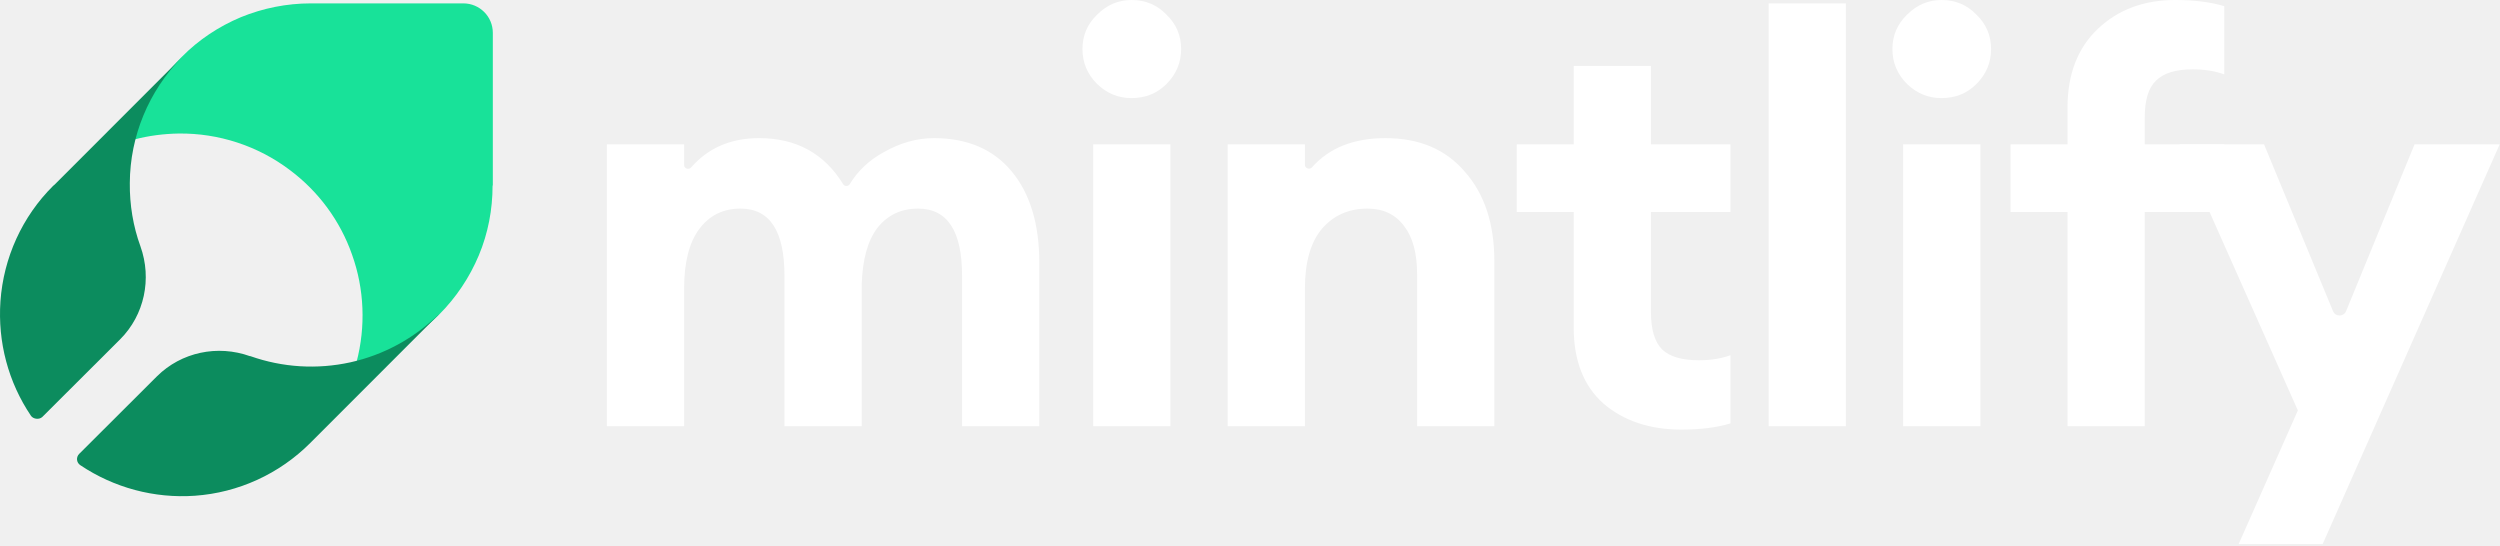
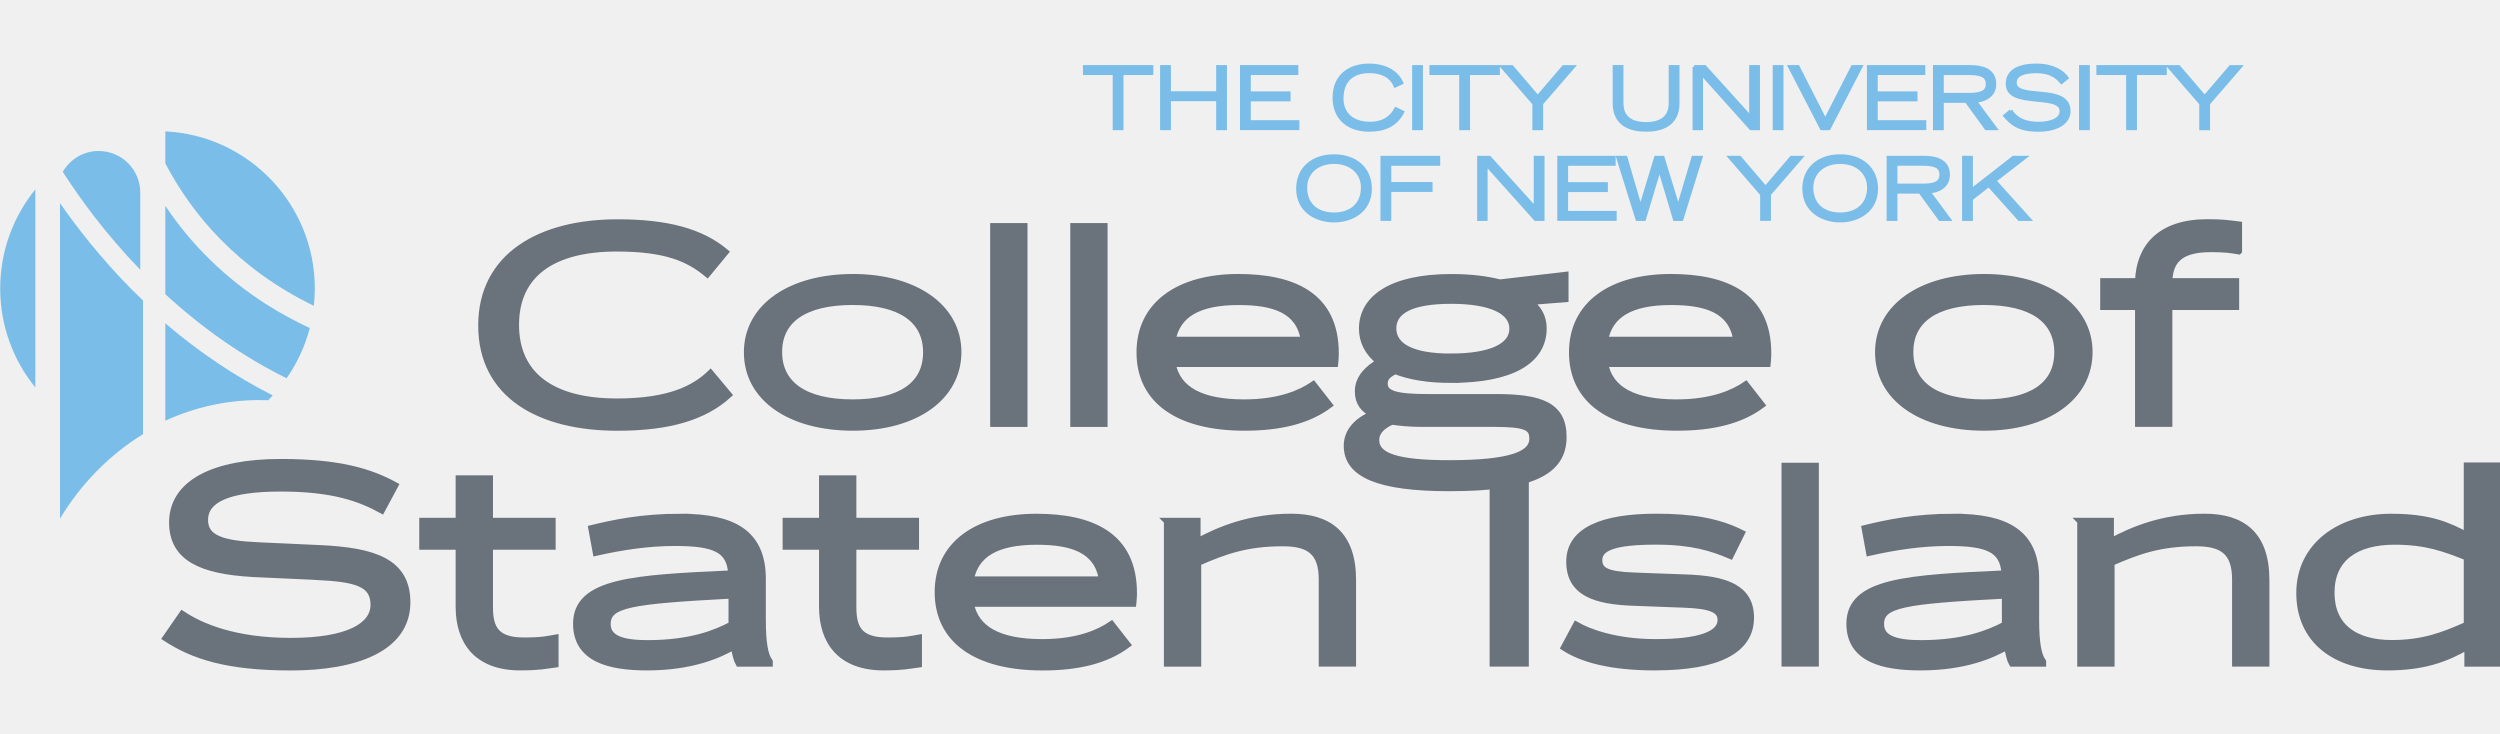
- <svg xmlns="http://www.w3.org/2000/svg" width="1682" height="367" viewBox="0 0 1682 367" fill="none">
-   <path d="M1562.69 366.037H1506.17L1546 276.14L1466.34 97.105H1523.24L1569.66 209.337C1571.28 213.26 1576.84 213.253 1578.45 209.325L1624.52 97.105H1681.79L1562.69 366.037Z" fill="white" />
-   <path d="M1391.02 286.761V142.622H1352.71V97.104H1391.02V72.449C1391.02 49.943 1397.85 32.242 1411.5 19.345C1425.16 6.448 1442.48 0 1463.47 0C1476.37 0 1487.37 1.391 1496.47 4.172V50.069C1490.4 47.793 1483.32 46.656 1475.23 46.656C1463.85 46.656 1455.63 49.184 1450.57 54.242C1445.51 59.046 1442.99 67.265 1442.99 78.897V97.104H1496.47V142.622H1442.99V286.761H1391.02Z" fill="white" />
-   <path d="M1306.22 66.001C1297.37 66.001 1289.66 62.84 1283.08 56.518C1276.51 49.943 1273.22 42.104 1273.22 33C1273.22 23.897 1276.51 16.184 1283.08 9.862C1289.66 3.287 1297.37 0 1306.22 0C1315.58 0 1323.42 3.287 1329.74 9.862C1336.31 16.184 1339.6 23.897 1339.6 33C1339.6 42.104 1336.31 49.943 1329.74 56.518C1323.42 62.84 1315.58 66.001 1306.22 66.001ZM1280.43 286.761V97.104H1332.39V286.761H1280.43Z" fill="white" />
-   <path d="M1189.94 286.761V2.276H1241.91V286.761H1189.94Z" fill="white" />
-   <path d="M1131.24 289.037C1110 289.037 1092.55 283.221 1078.89 271.588C1065.49 259.703 1058.79 242.634 1058.79 220.381V142.622H1020.48V97.104H1058.79V44.38H1110.76V97.104H1164.24V142.622H1110.76V210.14C1110.76 221.772 1113.29 230.117 1118.34 235.174C1123.4 239.979 1131.62 242.381 1143 242.381C1151.09 242.381 1158.17 241.243 1164.24 238.967V284.864C1155.14 287.646 1144.14 289.037 1131.24 289.037Z" fill="white" />
-   <path d="M825.979 286.761V97.104H877.945V110.967C877.945 113.311 881.135 114.347 882.688 112.591C894.273 99.485 910.773 92.932 932.187 92.932C954.946 92.932 972.774 100.518 985.67 115.69C998.82 130.61 1005.39 150.587 1005.39 175.622V286.761H953.429V184.346C953.429 170.438 950.521 159.691 944.704 152.104C938.888 144.265 930.67 140.346 920.049 140.346C907.405 140.346 897.164 144.898 889.325 154.001C881.738 163.105 877.945 176.507 877.945 194.208V286.761H825.979Z" fill="white" />
-   <path d="M761.286 66.001C752.436 66.001 744.723 62.84 738.148 56.518C731.574 49.943 728.286 42.104 728.286 33C728.286 23.897 731.574 16.184 738.148 9.862C744.723 3.287 752.436 0 761.286 0C770.643 0 778.482 3.287 784.804 9.862C791.379 16.184 794.666 23.897 794.666 33C794.666 42.104 791.379 49.943 784.804 56.518C778.482 62.84 770.643 66.001 761.286 66.001ZM735.493 286.761V97.104H787.459V286.761H735.493Z" fill="white" />
-   <path d="M647.273 286.761V185.484C647.273 155.392 637.411 140.346 617.686 140.346C606.307 140.346 597.204 144.645 590.376 153.242C583.801 161.84 580.261 174.61 579.755 191.553V286.761H527.789V185.484C527.789 155.392 517.927 140.346 498.203 140.346C486.571 140.346 477.341 144.898 470.513 154.001C463.685 163.105 460.272 176.507 460.272 194.208V286.761H408.306V97.104H460.272V111.103C460.272 113.435 463.407 114.462 464.939 112.704C476.419 99.522 491.68 92.932 510.72 92.932C535.742 92.932 554.588 103.262 567.259 123.923C568.258 125.553 570.718 125.527 571.712 123.894C577.189 114.891 584.802 107.731 594.548 102.414C605.675 96.093 616.928 92.932 628.307 92.932C650.813 92.932 668.261 100.391 680.652 115.311C693.043 130.231 699.239 150.714 699.239 176.76V286.761H647.273Z" fill="white" />
-   <path d="M331.569 124.833V22.09C331.569 11.065 322.625 2.276 311.764 2.276H209.069C192.938 2.276 176.967 5.472 162.113 11.544C147.26 17.775 133.685 26.724 122.345 38.228L121.546 39.027C106.533 54.207 95.833 73.062 90.402 93.834C100.145 91.277 110.206 89.999 120.268 89.839C147.1 89.52 173.453 98.148 194.855 114.287C214.18 128.668 228.873 148.481 236.859 171.331C245.164 194.5 246.122 219.746 239.893 243.554C260.496 238.122 279.503 227.416 294.675 212.396L295.474 211.597C306.813 200.252 315.917 186.67 322.145 171.81C328.374 156.95 331.409 140.971 331.409 124.833H331.569Z" fill="#18E299" />
-   <path d="M87.337 123.098C87.496 91.579 100.066 61.334 122.182 38.73L36.739 124.212C36.421 124.531 36.102 124.69 35.784 125.008C14.941 145.702 2.371 173.4 0.303 202.69C-1.607 230.07 5.553 257.131 20.828 279.736C22.285 281.892 26.238 282.601 28.466 280.532L80.813 228.319C97.202 211.923 102.293 187.568 94.497 165.759C89.564 152.229 87.178 137.743 87.337 123.098Z" fill="#0C8C5E" />
-   <path d="M294.976 211.605C278.587 227.683 258.062 238.826 235.786 243.761C213.351 248.695 190.121 247.263 168.482 239.622C168.482 239.622 168.323 239.622 168.164 239.622C146.365 231.822 122.022 236.916 105.633 253.153L53.285 305.365C51.057 307.594 51.376 311.255 54.081 313.006C76.674 328.129 103.724 335.451 131.091 333.541C160.368 331.472 187.894 318.896 208.737 298.043L209.533 297.247L294.976 211.765V211.605Z" fill="#0C8C5E" />
+ <svg xmlns="http://www.w3.org/2000/svg" width="491" height="144" viewBox="0 0 491 144" fill="none">
+   <g clip-path="url(#clip0_3_2)">
+     <path d="M121.13 48.75C108.51 48.75 101.29 53.85 101.29 63.8C101.29 73.75 108.5 78.91 121.13 78.91C131.64 78.91 136.49 76.24 139.54 73.31L143.08 77.54C138.29 81.89 131.39 83.95 121.25 83.95C106.01 83.95 94.57 77.61 94.57 63.93C94.57 50.25 106.14 43.72 121.25 43.72C130.89 43.72 137.6 45.46 142.45 49.5L138.91 53.79C135.24 50.74 130.76 48.75 121.12 48.75H121.13Z" fill="#6A737B" stroke="#6A737B" stroke-width="1.3" stroke-miterlimit="10" />
+     <path d="M167.52 83.94C155.27 83.94 146.75 78.22 146.75 69.2C146.75 60.18 155.39 54.46 167.52 54.46C179.65 54.46 188.17 60.3 188.17 69.14C188.17 77.98 179.84 83.94 167.52 83.94ZM167.45 79.09C176.9 79.09 181.94 75.61 181.94 69.2C181.94 62.79 176.9 59.25 167.45 59.25C158 59.25 152.96 62.79 152.96 69.14C152.96 75.49 158 79.09 167.45 79.09Z" fill="#6A737B" stroke="#6A737B" stroke-width="1.3" stroke-miterlimit="10" />
+     <path d="M195.12 44.46H201.15V83.2H195.12V44.46Z" fill="#6A737B" stroke="#6A737B" stroke-width="1.3" stroke-miterlimit="10" />
+     <path d="M210.85 44.46H216.88V83.2H210.85V44.46Z" fill="#6A737B" stroke="#6A737B" stroke-width="1.3" stroke-miterlimit="10" />
+     <path d="M230.25 71.44C231.24 76.54 235.85 79.09 244.37 79.09C251.4 79.09 255.57 77.16 257.93 75.55L261.04 79.53C256.94 82.58 251.46 83.94 244.44 83.94C231.44 83.94 223.86 78.65 223.86 69.2C223.86 59.75 231.63 54.46 243.2 54.46C253.83 54.46 262.29 57.94 262.29 69.38C262.29 70.31 262.17 71.43 262.17 71.43H230.27L230.25 71.44ZM230.25 66.78H256.12C255.19 60.81 250.09 59.26 243.25 59.26C235.35 59.26 231.19 61.75 230.25 66.78Z" fill="#6A737B" stroke="#6A737B" stroke-width="1.3" stroke-miterlimit="10" />
+     <path d="M285.03 74.56C280.49 74.56 276.82 73.94 274.02 72.82C272.53 73.57 271.9 74.19 271.9 75.37C271.9 77.36 274.14 78.04 280.42 78.04H293.79C302.56 78.04 307.03 79.59 307.03 85.81C307.03 92.84 300.5 95.82 284.58 95.82C270.78 95.82 264.56 93.15 264.56 87.55C264.56 84.69 266.61 82.58 269.66 81.33C267.86 80.4 266.74 79.15 266.74 76.85C266.74 74.12 268.86 72.25 270.97 71.07C268.67 69.27 267.55 67.09 267.55 64.54C267.55 58.63 273.27 54.47 285.02 54.47C289.06 54.47 292.11 54.91 294.6 55.53L307.41 54.04V58.7L300.38 59.26C302.12 60.5 303.12 62.31 303.12 64.48C303.12 70.82 296.9 74.55 285.02 74.55L285.03 74.56ZM273.34 82.76C271.47 83.63 270.23 84.75 270.23 86.43C270.23 89.48 273.96 91.03 284.59 91.03C297.21 91.03 301.01 89.1 301.01 86.18C301.01 83.94 299.83 83.19 293.42 83.19H279.18C276.88 83.19 275.08 83 273.34 82.76ZM284.97 70.08C292.87 70.08 297.09 68.03 297.09 64.55C297.09 61.07 292.86 59.02 284.97 59.02C277.08 59.02 273.59 61.07 273.59 64.49C273.59 67.91 277.07 70.09 284.97 70.09V70.08Z" fill="#6A737B" stroke="#6A737B" stroke-width="1.3" stroke-miterlimit="10" />
+     <path d="M315.19 71.44C316.18 76.54 320.79 79.09 329.31 79.09C336.34 79.09 340.5 77.16 342.87 75.55L345.98 79.53C341.88 82.58 336.4 83.94 329.38 83.94C316.38 83.94 308.8 78.65 308.8 69.2C308.8 59.75 316.57 54.46 328.14 54.46C338.77 54.46 347.23 57.94 347.23 69.38C347.23 70.31 347.11 71.43 347.11 71.43H315.21L315.19 71.44ZM315.19 66.78H341.06C340.13 60.81 335.03 59.26 328.19 59.26C320.29 59.26 316.13 61.75 315.19 66.78Z" fill="#6A737B" stroke="#6A737B" stroke-width="1.3" stroke-miterlimit="10" />
+     <path d="M389.68 83.94C377.43 83.94 368.91 78.22 368.91 69.2C368.91 60.18 377.55 54.46 389.68 54.46C401.81 54.46 410.33 60.3 410.33 69.14C410.33 77.98 402 83.94 389.68 83.94ZM389.62 79.09C399.07 79.09 404.11 75.61 404.11 69.2C404.11 62.79 399.07 59.25 389.62 59.25C380.17 59.25 375.13 62.79 375.13 69.14C375.13 75.49 380.17 79.09 389.62 79.09Z" fill="#6A737B" stroke="#6A737B" stroke-width="1.3" stroke-miterlimit="10" />
+     <path d="M439.68 49.31C438.19 49.06 436.94 48.87 434.21 48.87C427.93 48.87 426.13 51.36 426 55.27H439.12V60.24H426V83.19H419.97V60.24H413.13V55.27H419.97C420.16 48.62 424.2 43.7 433.53 43.7C436.45 43.7 437.76 43.89 439.69 44.14V49.3L439.68 49.31Z" fill="#6A737B" stroke="#6A737B" stroke-width="1.3" stroke-miterlimit="10" />
+     <path d="M61.97 113.24L49.72 112.68C39.65 112.12 33.86 109.63 33.86 102.61C33.86 94.96 41.88 90.79 55.13 90.79C66.57 90.79 72.67 92.65 77.58 95.33L74.97 100.18C70.74 97.88 65.52 95.89 55.13 95.89C44.74 95.89 40.21 98.13 40.21 102.11C40.21 105.72 43.57 106.84 50.72 107.15L62.97 107.71C73.23 108.21 79.95 110.2 79.95 118.28C79.95 127.42 69.75 131.03 57.13 131.03C44.51 131.03 37.91 128.79 32.57 125.31L35.8 120.64C39.47 123.07 46.06 125.93 57.13 125.93C68.2 125.93 73.42 123.01 73.42 118.78C73.42 114.55 69.94 113.62 61.98 113.25L61.97 113.24Z" fill="#6A737B" stroke="#6A737B" stroke-width="1.3" stroke-miterlimit="10" />
+     <path d="M102.2 131.02C93.62 131.02 90.14 125.92 90.14 119.2V107.32H82.99V102.34H90.14V94.01H96.17V102.34H108.48V107.32H96.17V119.2C96.17 123.3 97.29 125.85 102.89 125.85C106.62 125.85 107.55 125.54 109.05 125.29V130.45C107.12 130.7 106.07 131.01 102.21 131.01L102.2 131.02Z" fill="#6A737B" stroke="#6A737B" stroke-width="1.3" stroke-miterlimit="10" />
+     <path d="M133.72 101.55C143.79 101.55 149.76 104.54 149.76 113.68V121.7C149.76 126.24 150.19 128.66 151.13 129.97V130.28H145.1C144.73 129.66 144.42 128.41 144.17 126.92C141.25 128.6 135.9 131.02 127.07 131.02C119.79 131.02 113.2 129.46 113.2 122.5C113.2 114.1 124.7 113.54 143.67 112.67C143.36 107.82 140.25 106.58 132.54 106.58C127.25 106.58 122.03 107.39 117.06 108.51L116.19 103.78C120.54 102.72 126.02 101.54 133.73 101.54L133.72 101.55ZM143.73 116.91C123.77 117.97 119.29 118.65 119.29 122.57C119.29 125.49 122.34 126.37 127.19 126.37C135.65 126.37 140.56 124.38 143.73 122.7V116.92V116.91Z" fill="#6A737B" stroke="#6A737B" stroke-width="1.3" stroke-miterlimit="10" />
+     <path d="M173.58 131.02C165 131.02 161.51 125.92 161.51 119.2V107.32H154.36V102.34H161.51V94.01H167.54V102.34H179.85V107.32H167.54V119.2C167.54 123.3 168.66 125.85 174.26 125.85C177.99 125.85 178.92 125.54 180.42 125.29V130.45C178.49 130.7 177.43 131.01 173.58 131.01V131.02Z" fill="#6A737B" stroke="#6A737B" stroke-width="1.3" stroke-miterlimit="10" />
+     <path d="M190.61 118.52C191.6 123.62 196.21 126.17 204.73 126.17C211.76 126.17 215.92 124.24 218.29 122.63L221.4 126.61C217.3 129.66 211.82 131.03 204.8 131.03C191.8 131.03 184.22 125.74 184.22 116.29C184.22 106.84 191.99 101.55 203.56 101.55C214.19 101.55 222.65 105.03 222.65 116.47C222.65 117.4 222.53 118.52 222.53 118.52H190.63H190.61ZM190.61 113.86H216.48C215.55 107.89 210.45 106.34 203.61 106.34C195.71 106.34 191.55 108.83 190.61 113.86Z" fill="#6A737B" stroke="#6A737B" stroke-width="1.3" stroke-miterlimit="10" />
+     <path d="M229.23 102.35H235.14V106.39C239.43 104.09 245.4 101.54 253.55 101.54C260.95 101.54 265.68 104.9 265.68 113.92V130.27H259.65V113.79C259.65 108.32 257.04 106.64 251.94 106.64C244.85 106.64 240.5 108.2 235.27 110.5V130.28H229.24V102.36L229.23 102.35Z" fill="#6A737B" stroke="#6A737B" stroke-width="1.3" stroke-miterlimit="10" />
+     <path d="M293.21 91.47H299.61V130.27H293.21V91.47Z" fill="#6A737B" stroke="#6A737B" stroke-width="1.3" stroke-miterlimit="10" />
+     <path d="M325.11 131.02C316.34 131.02 310.75 129.46 307.2 127.16L309.56 122.75C312.05 124.18 317.33 126.17 325.17 126.17C333.63 126.17 337.98 124.68 337.98 121.75C337.98 119.7 335.93 118.89 330.77 118.7L320.95 118.33C313.24 118.08 308.26 116.4 308.26 110.31C308.26 104.22 314.66 101.54 325.3 101.54C332.33 101.54 337.43 102.41 342.03 104.71L339.85 109.12C336.18 107.57 332.33 106.32 325.24 106.32C316.97 106.32 314.05 107.56 314.05 109.99C314.05 112.04 315.48 112.91 321.08 113.1L331.03 113.47C339.05 113.72 343.84 115.52 343.84 121.31C343.84 127.78 337.25 131.01 325.12 131.01L325.11 131.02Z" fill="#6A737B" stroke="#6A737B" stroke-width="1.3" stroke-miterlimit="10" />
+     <path d="M350.54 91.53H356.57V130.27H350.54V91.53Z" fill="#6A737B" stroke="#6A737B" stroke-width="1.3" stroke-miterlimit="10" />
+     <path d="M383.8 101.55C393.87 101.55 399.84 104.54 399.84 113.68V121.7C399.84 126.24 400.28 128.66 401.21 129.97V130.28H395.18C394.81 129.66 394.5 128.41 394.25 126.92C391.33 128.6 385.98 131.02 377.15 131.02C369.88 131.02 363.28 129.46 363.28 122.5C363.28 114.1 374.78 113.54 393.75 112.67C393.44 107.82 390.33 106.58 382.62 106.58C377.33 106.58 372.11 107.39 367.14 108.51L366.27 103.78C370.62 102.72 376.09 101.54 383.81 101.54L383.8 101.55ZM393.82 116.91C373.86 117.97 369.38 118.65 369.38 122.57C369.38 125.49 372.43 126.37 377.28 126.37C385.74 126.37 390.65 124.38 393.82 122.7V116.92V116.91Z" fill="#6A737B" stroke="#6A737B" stroke-width="1.3" stroke-miterlimit="10" />
+     <path d="M408.61 102.35H414.52V106.39C418.81 104.09 424.78 101.54 432.93 101.54C440.33 101.54 445.06 104.9 445.06 113.92V130.27H439.03V113.79C439.03 108.32 436.42 106.64 431.32 106.64C424.23 106.64 419.88 108.2 414.65 110.5V130.28H408.62V102.36L408.61 102.35Z" fill="#6A737B" stroke="#6A737B" stroke-width="1.3" stroke-miterlimit="10" />
+     <path d="M468.86 131.02C458.72 131.02 451.64 125.8 451.64 116.47C451.64 107.14 459.6 101.55 469.61 101.55C477.51 101.55 480.99 103.35 484.53 105.16V91.48H490.56V130.28H484.65V126.92C480.36 129.41 475.94 131.02 468.86 131.02ZM484.53 109.44C480.12 107.7 476.57 106.33 470.29 106.33C462.77 106.33 457.85 109.56 457.85 116.4C457.85 123.24 462.7 126.35 469.73 126.35C475.64 126.35 479.56 124.98 484.53 122.74V109.43V109.44Z" fill="#6A737B" stroke="#6A737B" stroke-width="1.3" stroke-miterlimit="10" />
+     <path d="M0.04 56.65C0.04 64.02 2.63 70.79 6.94 76.1V37.19C2.63 42.51 0.04 49.27 0.04 56.65Z" fill="#79BDE8" />
+     <path d="M61.64 60.06C61.76 58.94 61.83 57.81 61.83 56.66C61.83 40.12 48.81 26.6 32.47 25.8V32.09C37.77 42.19 46.68 52.78 61.64 60.07V60.06Z" fill="#79BDE8" />
+     <path d="M51.02 78.58C51.57 78.58 52.12 78.58 52.67 78.61C52.98 78.3 53.28 77.99 53.58 77.66C46.15 73.91 39.09 69.16 32.47 63.5V82.62C38.17 80.01 44.43 78.57 51.02 78.57V78.58Z" fill="#79BDE8" />
+     <path d="M32.47 40.44V57.78C39.91 64.61 47.86 70.12 56.29 74.29C58.35 71.33 59.91 68.01 60.84 64.43C57.86 63.04 55.02 61.49 52.34 59.79C44.32 54.68 37.65 48.18 32.47 40.43V40.44Z" fill="#79BDE8" />
+     <path d="M11.78 101.87C15.89 95.03 21.49 89.32 28.09 85.27V59.03C27.26 58.24 26.44 57.43 25.63 56.61C19.86 50.75 15.28 44.92 11.78 39.89V101.87Z" fill="#79BDE8" />
+     <path d="M19.39 29.65C16.37 29.65 13.74 31.3 12.33 33.75C15.81 39.17 20.85 46.07 27.55 52.98V37.82C27.55 33.32 23.9 29.66 19.4 29.66L19.39 29.65Z" fill="#79BDE8" />
+     <path d="M218.87 14.41H213.01V13.11H226.19V14.41H220.33V25.24H218.86V14.41H218.87Z" fill="#79BDE8" stroke="#79BDE8" stroke-width="0.65" stroke-miterlimit="10" />
+     <path d="M228.17 13.11H229.64V18.25H239.18V13.11H240.65V25.24H239.18V19.55H229.64V25.24H228.17V13.11Z" fill="#79BDE8" stroke="#79BDE8" stroke-width="0.65" stroke-miterlimit="10" />
+     <path d="M243.86 13.11H254.67V14.41H245.33V18.28H253.14V19.58H245.33V23.93H254.87V25.23H243.86V13.1V13.11Z" fill="#79BDE8" stroke="#79BDE8" stroke-width="0.65" stroke-miterlimit="10" />
+     <path d="M275.46 22.02C274.16 24.54 271.91 25.54 268.96 25.54C264.25 25.54 262.04 22.72 262.04 19.2C262.04 15.03 264.86 12.81 268.95 12.81C271.55 12.81 274.2 13.81 275.29 16.28L274.02 16.86C273.17 14.88 271.28 14.04 268.96 14.04C265.49 14.04 263.54 15.92 263.54 19.38C263.54 22.17 265.42 24.24 269.09 24.24C271.49 24.24 273.16 23.24 274.16 21.39L275.46 22.02Z" fill="#79BDE8" stroke="#79BDE8" stroke-width="0.65" stroke-miterlimit="10" />
+     <path d="M277.67 13.11H279.14V25.24H277.67V13.11Z" fill="#79BDE8" stroke="#79BDE8" stroke-width="0.65" stroke-miterlimit="10" />
+     <path d="M286.93 14.41H281.07V13.11H294.25V14.41H288.39V25.24H286.92V14.41H286.93Z" fill="#79BDE8" stroke="#79BDE8" stroke-width="0.65" stroke-miterlimit="10" />
+     <path d="M301.27 20.34L295.02 13.12H296.94L302.01 19.04L307.08 13.12H309L302.75 20.34V25.24H301.28V20.34H301.27Z" fill="#79BDE8" stroke="#79BDE8" stroke-width="0.65" stroke-miterlimit="10" />
+     <path d="M329.53 20.25C329.53 24.64 326.11 25.54 323.29 25.54C320.47 25.54 317.05 24.64 317.05 20.25V13.11H318.52V20.25C318.52 23.04 320.31 24.3 323.29 24.3C326.27 24.3 328.06 23.03 328.06 20.25V13.11H329.53V20.25Z" fill="#79BDE8" stroke="#79BDE8" stroke-width="0.65" stroke-miterlimit="10" />
+     <path d="M332.74 13.11H334.83L343.86 23.09V13.11H345.33V25.24H343.86L334.15 14.41V25.24H332.75V13.11H332.74Z" fill="#79BDE8" stroke="#79BDE8" stroke-width="0.65" stroke-miterlimit="10" />
+     <path d="M348.48 13.11H349.95V25.24H348.48V13.11Z" fill="#79BDE8" stroke="#79BDE8" stroke-width="0.65" stroke-miterlimit="10" />
+     <path d="M353.12 13.11L358.48 23.64L363.85 13.11H365.47L359.2 25.24H357.76L351.49 13.11H353.12Z" fill="#79BDE8" stroke="#79BDE8" stroke-width="0.65" stroke-miterlimit="10" />
+     <path d="M366.99 13.11H377.8V14.41H368.46V18.28H376.27V19.58H368.46V23.93H378V25.23H366.99V13.1V13.11Z" fill="#79BDE8" stroke="#79BDE8" stroke-width="0.65" stroke-miterlimit="10" />
+     <path d="M379.96 13.11H386.97C388.91 13.11 391.74 13.53 391.74 16.5C391.74 19.04 389.39 19.77 387.92 19.84L391.92 25.25H390.1L386.2 19.88H381.43V25.25H379.96V13.12V13.11ZM381.43 18.57H386.63C388.75 18.57 390.33 18.27 390.33 16.49C390.33 14.71 388.74 14.42 386.63 14.42H381.43V18.57Z" fill="#79BDE8" stroke="#79BDE8" stroke-width="0.65" stroke-miterlimit="10" />
+     <path d="M394.9 21.77C395.6 22.7 396.77 24.24 400.41 24.24C402.28 24.24 404.83 23.71 404.83 21.82C404.83 18.13 394.25 21.37 394.25 16.45C394.25 13.86 396.64 12.81 399.94 12.81C403.24 12.81 405.11 14.13 405.95 15.3L404.88 16.17C404.38 15.6 403.21 14.05 399.91 14.05C397.47 14.05 395.75 14.68 395.75 16.22C395.75 19.89 406.33 16.39 406.33 21.83C406.33 23.86 404.36 25.55 400.24 25.55C396.12 25.55 394.8 23.9 393.77 22.75L394.91 21.78L394.9 21.77Z" fill="#79BDE8" stroke="#79BDE8" stroke-width="0.65" stroke-miterlimit="10" />
+     <path d="M408.65 13.11H410.12V25.24H408.65V13.11Z" fill="#79BDE8" stroke="#79BDE8" stroke-width="0.65" stroke-miterlimit="10" />
+     <path d="M417.91 14.41H412.05V13.11H425.23V14.41H419.37V25.24H417.9V14.41H417.91Z" fill="#79BDE8" stroke="#79BDE8" stroke-width="0.65" stroke-miterlimit="10" />
+     <path d="M432.25 20.34L426 13.12H427.92L432.99 19.04L438.06 13.12H439.98L433.73 20.34V25.24H432.26V20.34H432.25Z" fill="#79BDE8" stroke="#79BDE8" stroke-width="0.65" stroke-miterlimit="10" />
+     <path d="M262 30.63C266.12 30.63 269.11 33.03 269.11 37.07C269.11 41.37 265.51 43.36 262 43.36C258.49 43.36 254.89 41.38 254.89 37.07C254.89 33.03 257.88 30.63 262 30.63ZM262 42.06C264.95 42.06 267.61 40.49 267.61 36.81C267.61 34.11 265.53 31.87 262 31.87C258.47 31.87 256.4 34.11 256.4 36.81C256.4 40.5 259.02 42.06 262 42.06Z" fill="#79BDE8" stroke="#79BDE8" stroke-width="0.65" stroke-miterlimit="10" />
+     <path d="M271.45 30.93H282.53V32.23H272.92V36.07H281.03V37.37H272.92V43.06H271.45V30.93Z" fill="#79BDE8" stroke="#79BDE8" stroke-width="0.65" stroke-miterlimit="10" />
+     <path d="M290.44 30.93H292.53L301.55 40.91V30.93H303.02V43.06H301.55L291.84 32.23V43.06H290.44V30.93Z" fill="#79BDE8" stroke="#79BDE8" stroke-width="0.65" stroke-miterlimit="10" />
+     <path d="M306.18 30.93H316.99V32.23H307.65V36.1H315.46V37.4H307.65V41.75H317.19V43.05H306.18V30.92V30.93Z" fill="#79BDE8" stroke="#79BDE8" stroke-width="0.65" stroke-miterlimit="10" />
+     <path d="M317.75 30.93H319.3L322.17 40.77H322.2L325.19 30.93H326.59L329.59 40.72H329.62L332.53 30.93H334.06L330.29 43.06H328.89L325.94 33.17H325.91L322.94 43.06H321.54L317.75 30.93Z" fill="#79BDE8" stroke="#79BDE8" stroke-width="0.65" stroke-miterlimit="10" />
+     <path d="M346.01 38.15L339.76 30.93H341.68L346.75 36.85L351.82 30.93H353.74L347.49 38.15V43.05H346.02V38.15H346.01Z" fill="#79BDE8" stroke="#79BDE8" stroke-width="0.65" stroke-miterlimit="10" />
+     <path d="M361.41 30.63C365.53 30.63 368.52 33.03 368.52 37.07C368.52 41.37 364.92 43.36 361.41 43.36C357.9 43.36 354.3 41.38 354.3 37.07C354.3 33.03 357.29 30.63 361.41 30.63ZM361.41 42.06C364.36 42.06 367.02 40.49 367.02 36.81C367.02 34.11 364.94 31.87 361.41 31.87C357.88 31.87 355.81 34.11 355.81 36.81C355.81 40.5 358.43 42.06 361.41 42.06Z" fill="#79BDE8" stroke="#79BDE8" stroke-width="0.65" stroke-miterlimit="10" />
+     <path d="M370.86 30.93H377.87C379.81 30.93 382.64 31.35 382.64 34.32C382.64 36.86 380.29 37.59 378.82 37.66L382.82 43.07H381L377.1 37.7H372.33V43.07H370.86V30.94V30.93ZM372.33 36.39H377.53C379.65 36.39 381.23 36.09 381.23 34.3C381.23 32.51 379.64 32.23 377.53 32.23H372.33V36.38V36.39Z" fill="#79BDE8" stroke="#79BDE8" stroke-width="0.65" stroke-miterlimit="10" />
+     <path d="M385.68 30.93H387.15V37.39L395.42 30.93H397.67L391.75 35.5L398.56 43.06H396.57L390.6 36.39L387.15 39.09V43.06H385.68V30.93Z" fill="#79BDE8" stroke="#79BDE8" stroke-width="0.65" stroke-miterlimit="10" />
+   </g>
+   <defs>
+     <clipPath id="clip0_3_2">
+       <rect width="491" height="144" fill="white" />
+     </clipPath>
+   </defs>
</svg>
